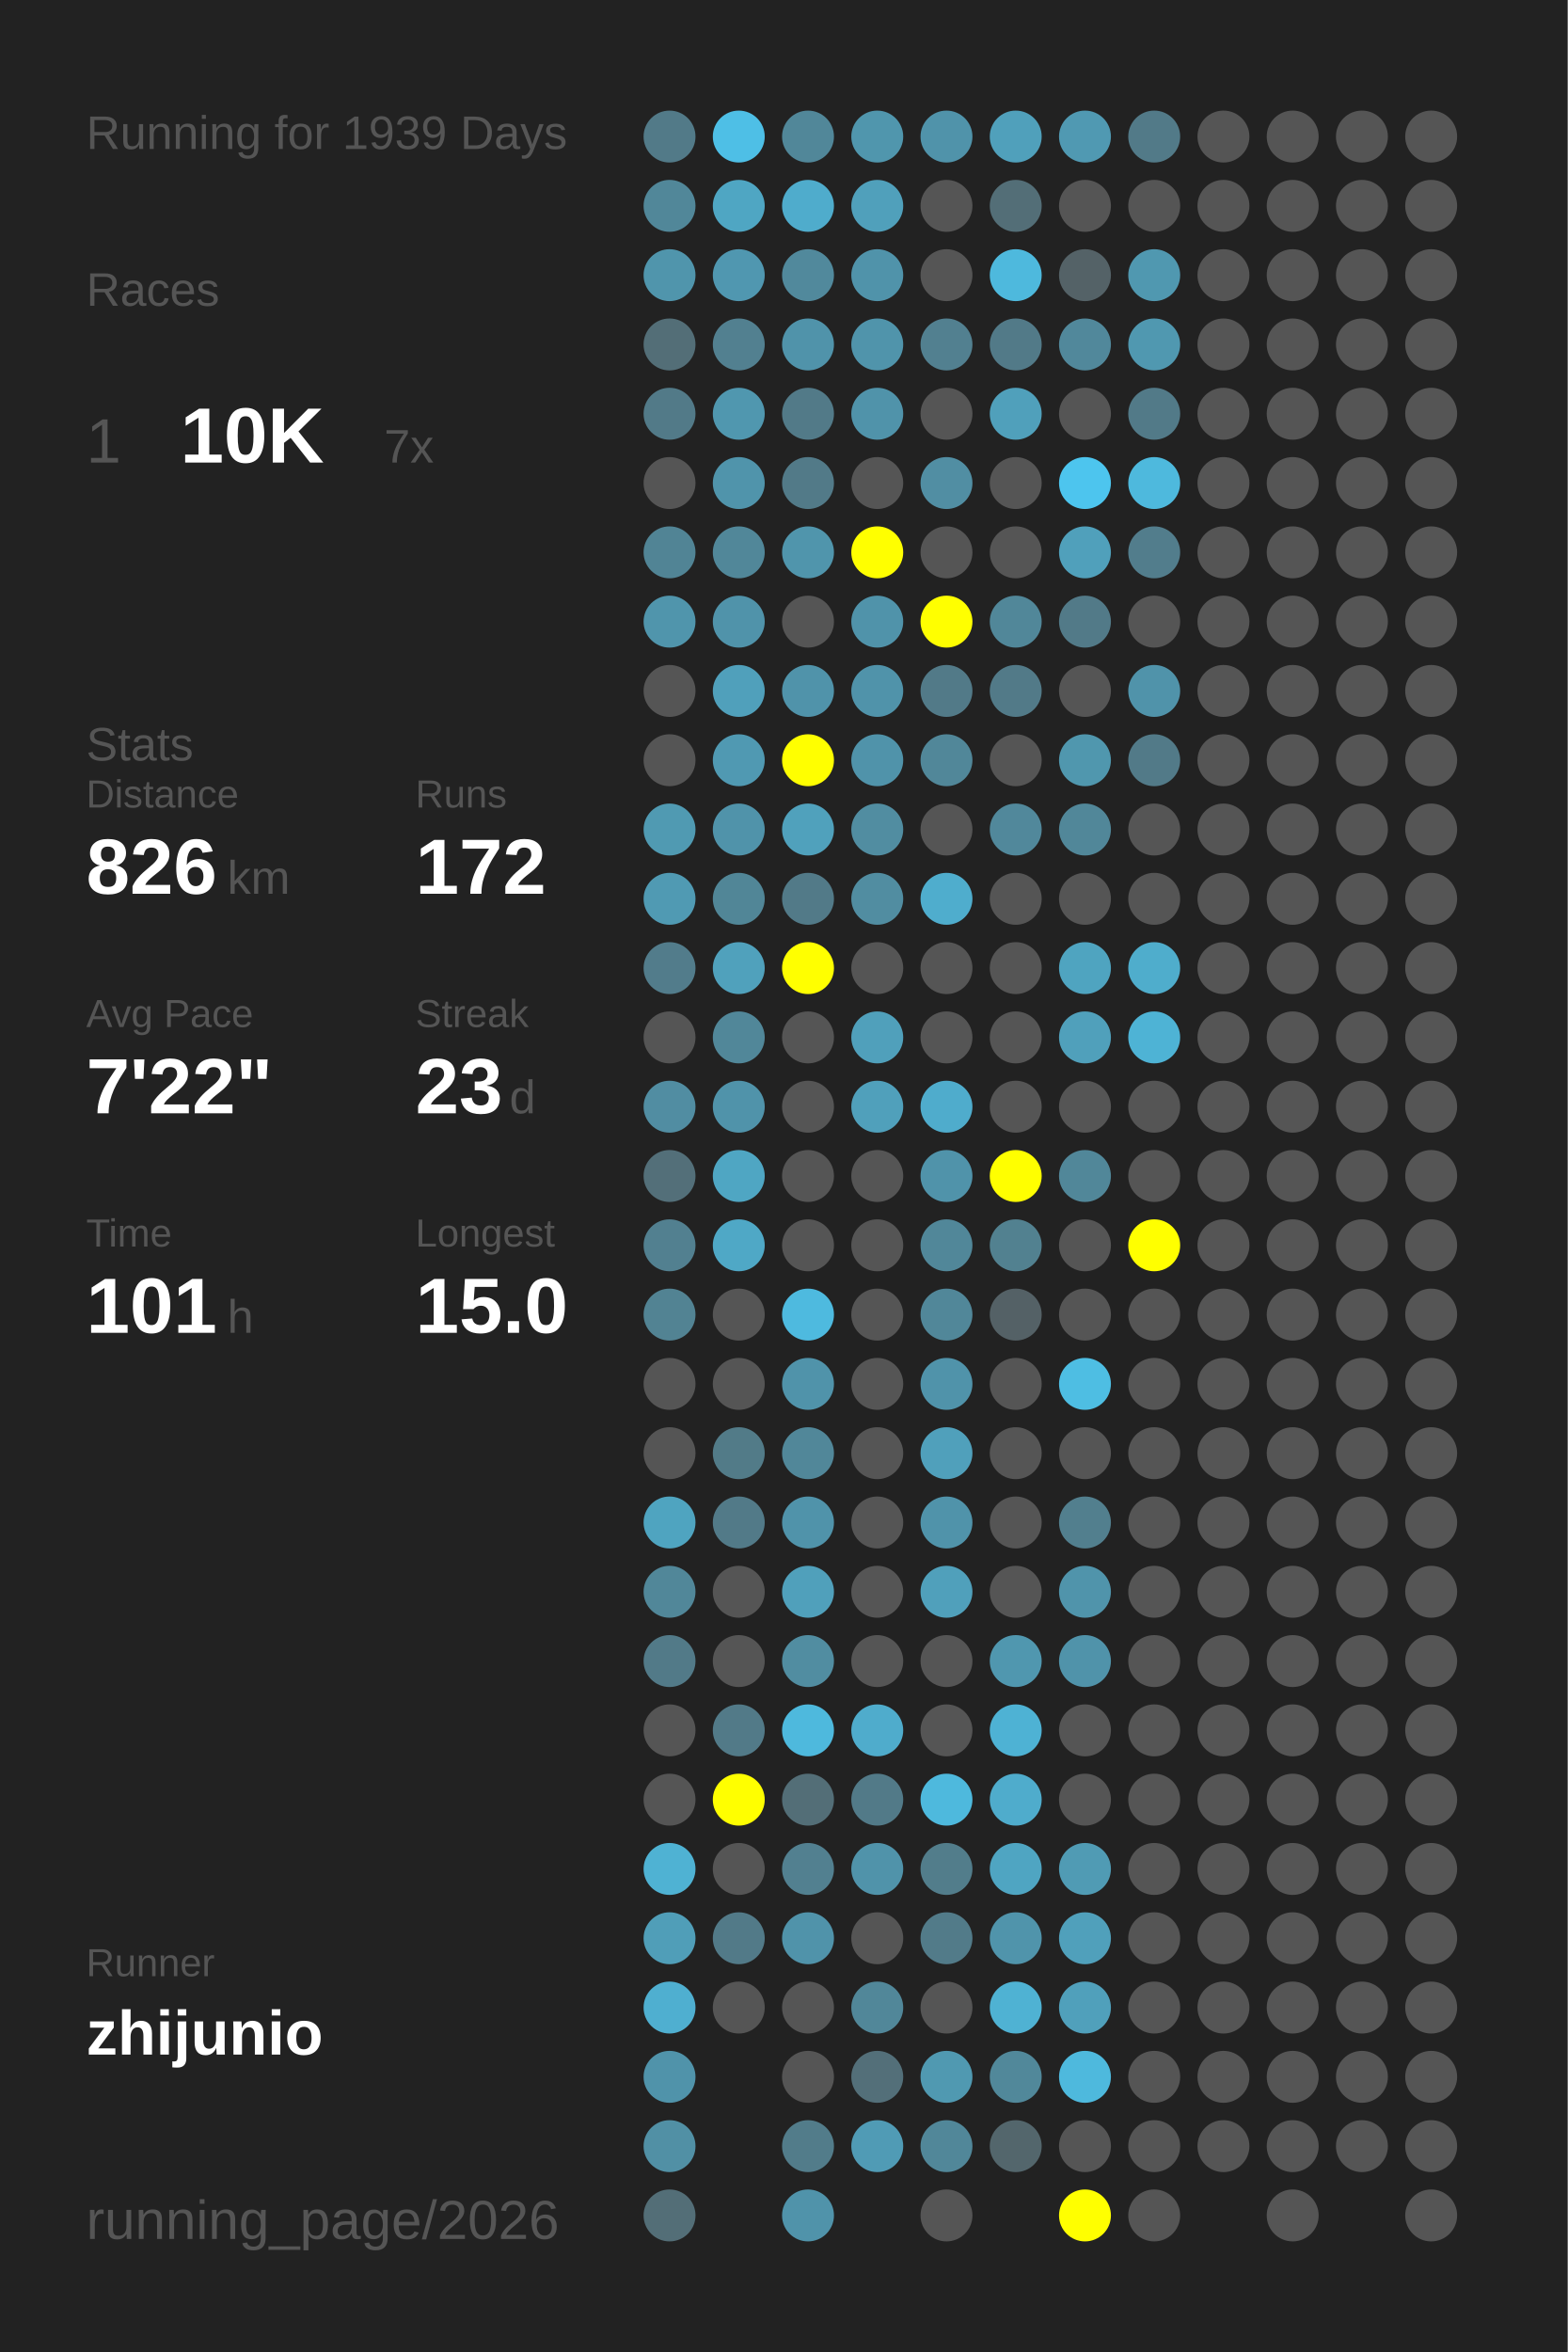
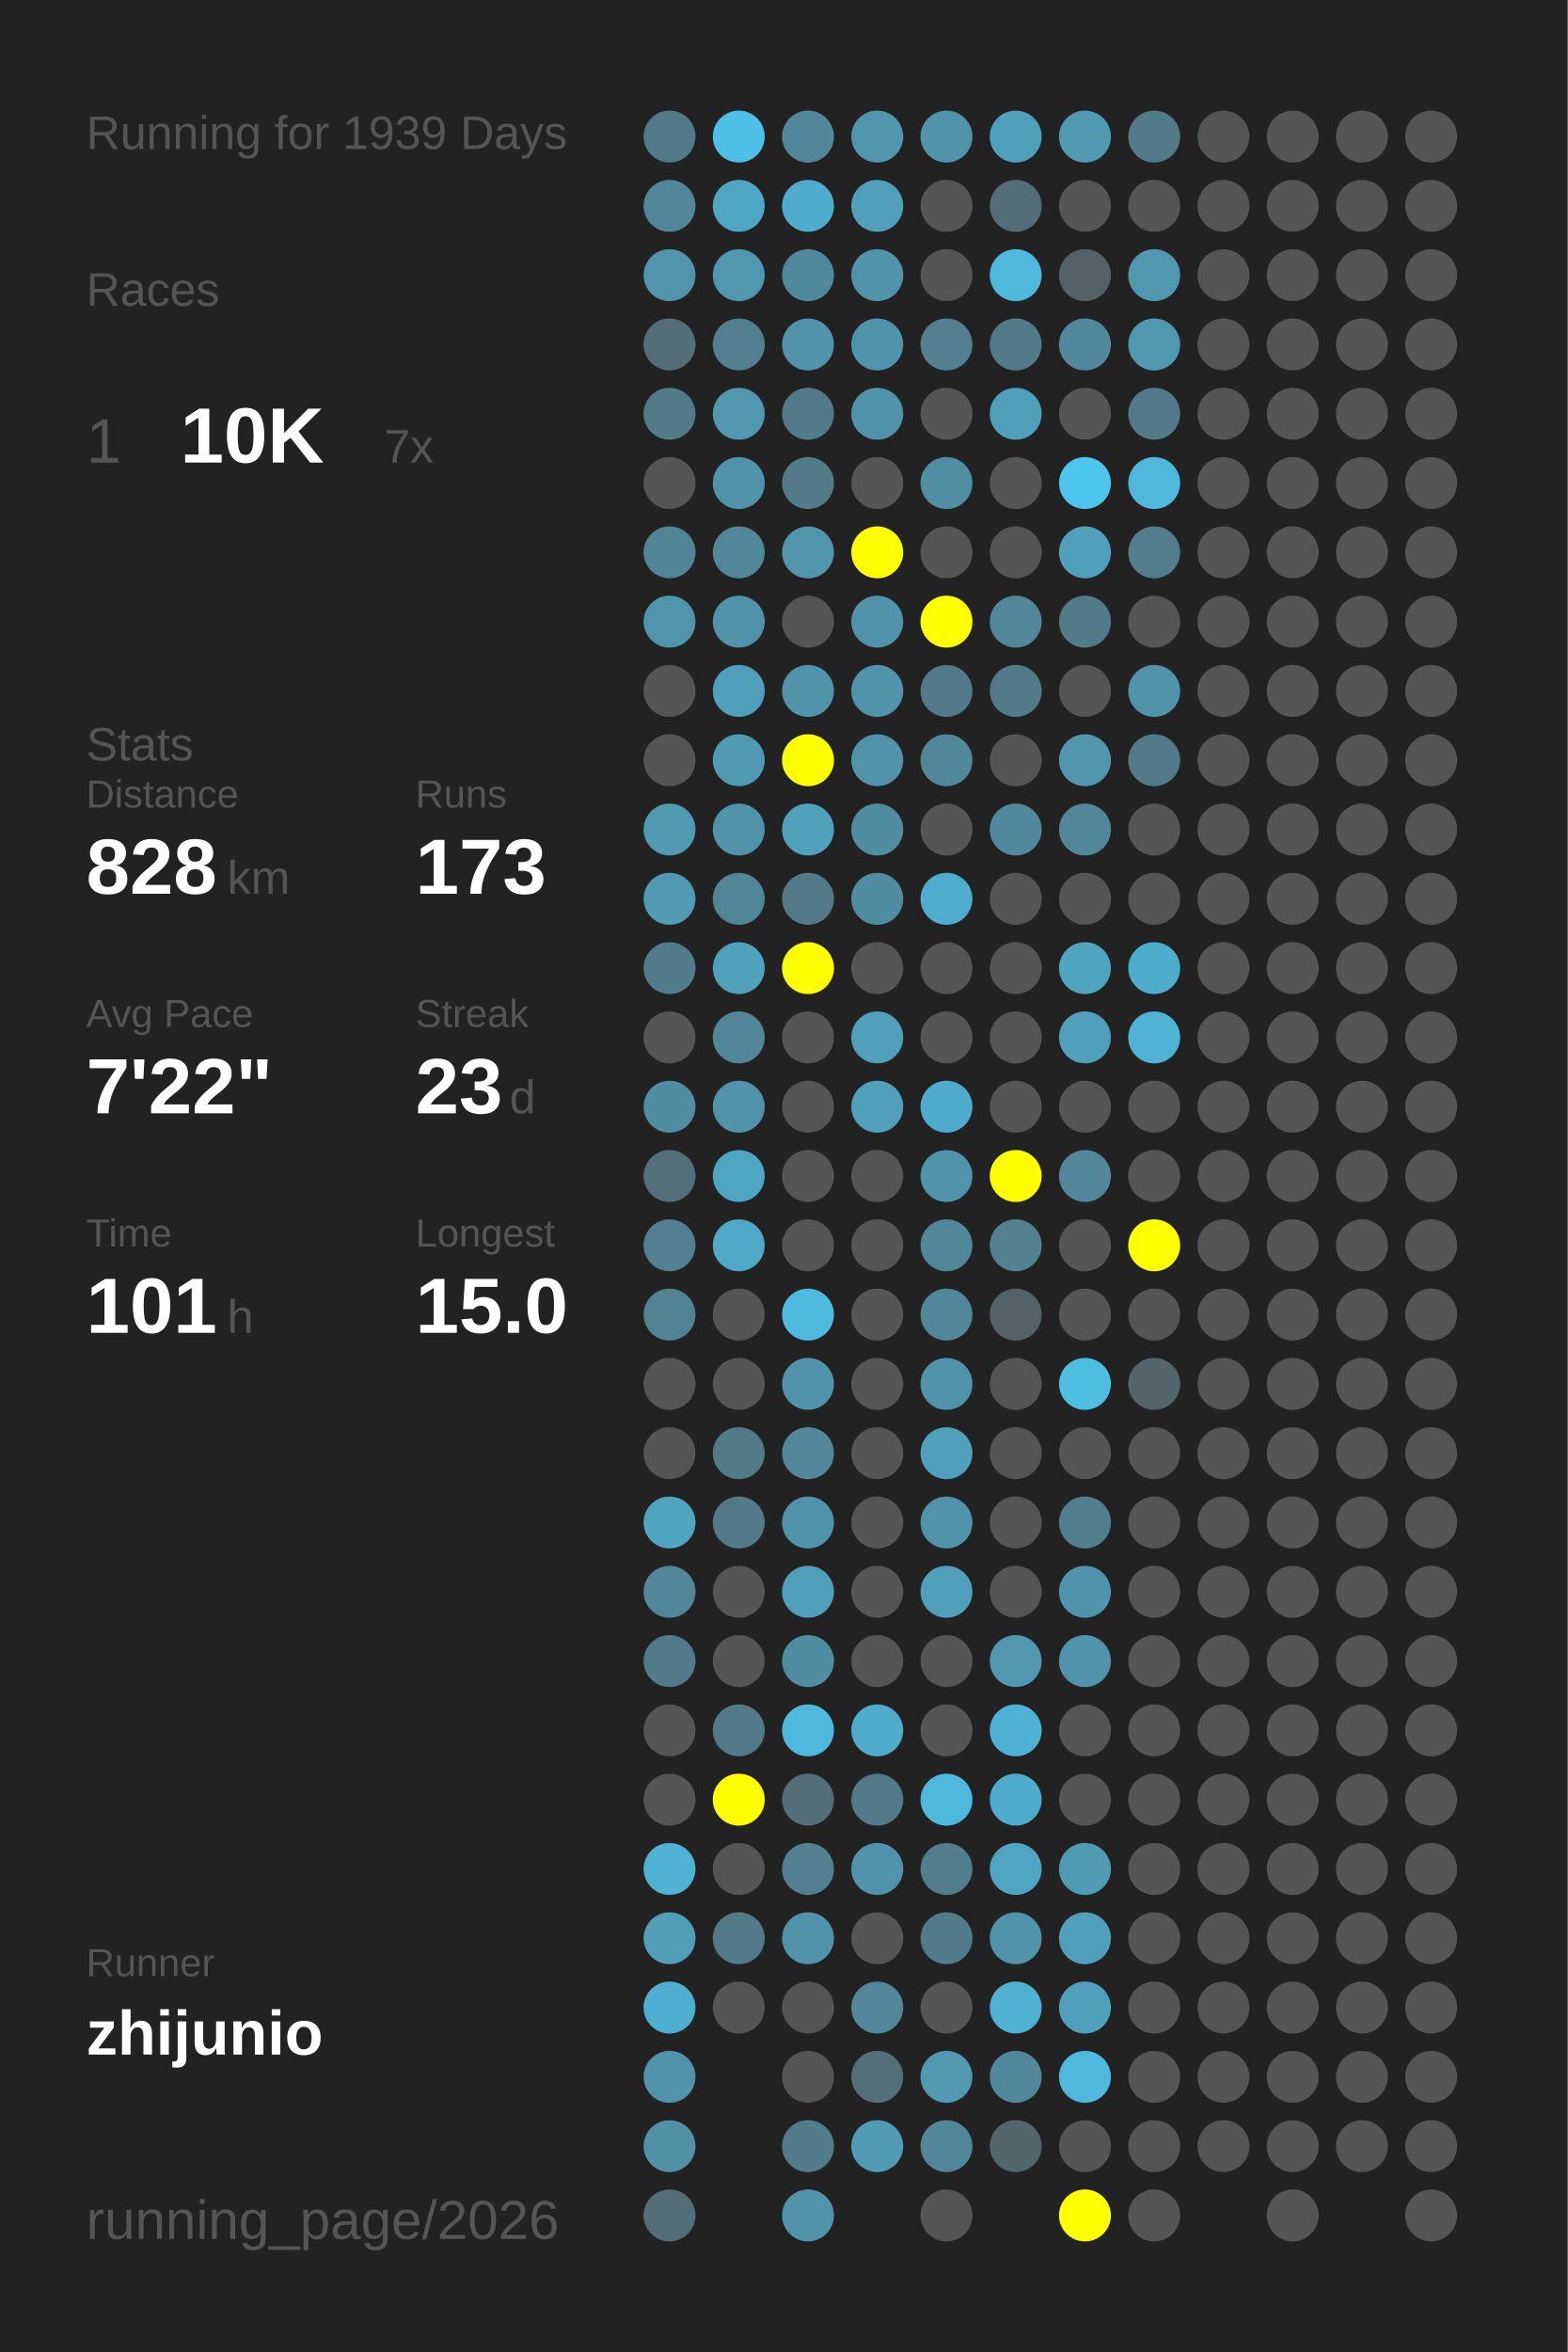
<svg xmlns="http://www.w3.org/2000/svg" baseProfile="full" height="300mm" version="1.1" viewBox="0,0,200,300" width="200mm">
  <defs />
  <rect fill="#222222" height="300" width="200" x="0" y="0" />
  <text fill="#555555" style="font-size:6px; font-family:Arial;" x="11" y="19">Running for 1939 Days</text>
  <text fill="#555555" style="font-size:6px; font-family:Arial;" x="11" y="39">Races</text>
  <text fill="#555555" style="font-size:8px; font-family:Arial;" x="11" y="59">1</text>
  <text fill="#FFFFFF" style="font-size:10px; font-family:Arial; font-weight:bold;" x="23" y="59">10K</text>
  <text fill="#555555" style="font-size:6px; font-family:Arial;" x="49" y="59">7x</text>
  <text fill="#555555" style="font-size:6px; font-family:Arial;" x="11" y="97">Stats</text>
  <text fill="#555555" style="font-size:5px; font-family:Arial;" x="11" y="103">Distance</text>
-   <text fill="#FFFFFF" style="font-size:10px; font-family:Arial; font-weight:bold;" x="11" y="114">826</text>
+   <text fill="#FFFFFF" style="font-size:10px; font-family:Arial; font-weight:bold;" x="11" y="114">828</text>
  <text fill="#555555" style="font-size:6px; font-family:Arial;" x="29" y="114">km</text>
  <text fill="#555555" style="font-size:5px; font-family:Arial;" x="53" y="103">Runs</text>
-   <text fill="#FFFFFF" style="font-size:10px; font-family:Arial; font-weight:bold;" x="53" y="114">172</text>
+   <text fill="#FFFFFF" style="font-size:10px; font-family:Arial; font-weight:bold;" x="53" y="114">173</text>
  <text fill="#555555" style="font-size:5px; font-family:Arial;" x="11" y="131">Avg Pace</text>
  <text fill="#FFFFFF" style="font-size:10px; font-family:Arial; font-weight:bold;" x="11" y="142">7'22"</text>
  <text fill="#555555" style="font-size:5px; font-family:Arial;" x="53" y="131">Streak</text>
  <text fill="#FFFFFF" style="font-size:10px; font-family:Arial; font-weight:bold;" x="53" y="142">23</text>
  <text fill="#555555" style="font-size:6px; font-family:Arial;" x="65" y="142">d</text>
  <text fill="#555555" style="font-size:5px; font-family:Arial;" x="11" y="159">Time</text>
  <text fill="#FFFFFF" style="font-size:10px; font-family:Arial; font-weight:bold;" x="11" y="170">101</text>
  <text fill="#555555" style="font-size:6px; font-family:Arial;" x="29" y="170">h</text>
  <text fill="#555555" style="font-size:5px; font-family:Arial;" x="53" y="159">Longest</text>
  <text fill="#FFFFFF" style="font-size:10px; font-family:Arial; font-weight:bold;" x="53" y="170">15.0</text>
  <text fill="#555555" style="font-size:5px; font-family:Arial;" x="11" y="252.065">Runner</text>
  <text fill="#FFFFFF" style="font-size:8px; font-family:Arial; font-weight:bold;" x="11" y="262.065">zhijunio</text>
  <text fill="#555555" style="font-size:7px; font-family:Arial;" x="11" y="285.581">running_page/2026</text>
  <circle cx="85.417" cy="17.419" fill="#527a88" r="3.312" />
  <circle cx="85.417" cy="26.258" fill="#518799" r="3.312" />
  <circle cx="85.417" cy="35.097" fill="#5095ac" r="3.312" />
  <circle cx="85.417" cy="43.935" fill="#536e77" r="3.312" />
  <circle cx="85.417" cy="52.774" fill="#527a88" r="3.312" />
  <circle cx="85.417" cy="61.613" fill="#555555" r="3.312" />
  <circle cx="85.417" cy="70.452" fill="#518495" r="3.312" />
  <circle cx="85.417" cy="79.29" fill="#5095ac" r="3.312" />
  <circle cx="85.417" cy="88.129" fill="#555555" r="3.312" />
  <circle cx="85.417" cy="96.968" fill="#555555" r="3.312" />
  <circle cx="85.417" cy="105.806" fill="#509ab2" r="3.312" />
  <circle cx="85.417" cy="114.645" fill="#509ab3" r="3.312" />
  <circle cx="85.417" cy="123.484" fill="#527c8b" r="3.312" />
  <circle cx="85.417" cy="132.323" fill="#555555" r="3.312" />
  <circle cx="85.417" cy="141.161" fill="#518da2" r="3.312" />
  <circle cx="85.417" cy="150" fill="#536f79" r="3.312" />
  <circle cx="85.417" cy="158.839" fill="#528090" r="3.312" />
  <circle cx="85.417" cy="167.677" fill="#528393" r="3.312" />
  <circle cx="85.417" cy="176.516" fill="#555555" r="3.312" />
  <circle cx="85.417" cy="185.355" fill="#555555" r="3.312" />
  <circle cx="85.417" cy="194.194" fill="#4fa4c0" r="3.312" />
  <circle cx="85.417" cy="203.032" fill="#518799" r="3.312" />
  <circle cx="85.417" cy="211.871" fill="#527a88" r="3.312" />
  <circle cx="85.417" cy="220.71" fill="#555555" r="3.312" />
  <circle cx="85.417" cy="229.548" fill="#555555" r="3.312" />
  <circle cx="85.417" cy="238.387" fill="#4fb2d3" r="3.312" />
  <circle cx="85.417" cy="247.226" fill="#509eb8" r="3.312" />
  <circle cx="85.417" cy="256.065" fill="#4fafd0" r="3.312" />
  <circle cx="85.417" cy="264.903" fill="#5093aa" r="3.312" />
  <circle cx="85.417" cy="273.742" fill="#5190a5" r="3.312" />
  <circle cx="85.417" cy="282.581" fill="#536e77" r="3.312" />
  <circle cx="94.25" cy="17.419" fill="#4ebfe6" r="3.312" />
  <circle cx="94.25" cy="26.258" fill="#4fa6c3" r="3.312" />
  <circle cx="94.25" cy="35.097" fill="#5097b0" r="3.312" />
  <circle cx="94.25" cy="43.935" fill="#528090" r="3.312" />
  <circle cx="94.25" cy="52.774" fill="#5097af" r="3.312" />
  <circle cx="94.25" cy="61.613" fill="#5094ab" r="3.312" />
  <circle cx="94.25" cy="70.452" fill="#518799" r="3.312" />
  <circle cx="94.25" cy="79.29" fill="#5093aa" r="3.312" />
  <circle cx="94.25" cy="88.129" fill="#50a0bb" r="3.312" />
  <circle cx="94.25" cy="96.968" fill="#5099b2" r="3.312" />
  <circle cx="94.25" cy="105.806" fill="#5093aa" r="3.312" />
  <circle cx="94.25" cy="114.645" fill="#518697" r="3.312" />
  <circle cx="94.25" cy="123.484" fill="#50a1bc" r="3.312" />
  <circle cx="94.25" cy="132.323" fill="#518799" r="3.312" />
  <circle cx="94.25" cy="141.161" fill="#5093aa" r="3.312" />
  <circle cx="94.25" cy="150" fill="#4fa6c3" r="3.312" />
  <circle cx="94.25" cy="158.839" fill="#4fa8c6" r="3.312" />
  <circle cx="94.25" cy="167.677" fill="#555555" r="3.312" />
  <circle cx="94.25" cy="176.516" fill="#555555" r="3.312" />
  <circle cx="94.25" cy="185.355" fill="#527b88" r="3.312" />
  <circle cx="94.25" cy="194.194" fill="#527a88" r="3.312" />
  <circle cx="94.25" cy="203.032" fill="#555555" r="3.312" />
  <circle cx="94.25" cy="211.871" fill="#555555" r="3.312" />
  <circle cx="94.25" cy="220.71" fill="#527a88" r="3.312" />
  <circle cx="94.25" cy="229.548" fill="#FFFF00" r="3.312" />
  <circle cx="94.25" cy="238.387" fill="#555555" r="3.312" />
  <circle cx="94.25" cy="247.226" fill="#527a88" r="3.312" />
  <circle cx="94.25" cy="256.065" fill="#555555" r="3.312" />
  <circle cx="103.083" cy="17.419" fill="#518799" r="3.312" />
  <circle cx="103.083" cy="26.258" fill="#4faccc" r="3.312" />
  <circle cx="103.083" cy="35.097" fill="#51899c" r="3.312" />
  <circle cx="103.083" cy="43.935" fill="#5093aa" r="3.312" />
  <circle cx="103.083" cy="52.774" fill="#527a88" r="3.312" />
  <circle cx="103.083" cy="61.613" fill="#527a88" r="3.312" />
  <circle cx="103.083" cy="70.452" fill="#5095ac" r="3.312" />
  <circle cx="103.083" cy="79.29" fill="#555555" r="3.312" />
  <circle cx="103.083" cy="88.129" fill="#5093aa" r="3.312" />
  <circle cx="103.083" cy="96.968" fill="#FFFF00" r="3.312" />
  <circle cx="103.083" cy="105.806" fill="#50a1bc" r="3.312" />
  <circle cx="103.083" cy="114.645" fill="#527a88" r="3.312" />
  <circle cx="103.083" cy="123.484" fill="#FFFF00" r="3.312" />
  <circle cx="103.083" cy="132.323" fill="#555555" r="3.312" />
  <circle cx="103.083" cy="141.161" fill="#555555" r="3.312" />
  <circle cx="103.083" cy="150" fill="#555555" r="3.312" />
  <circle cx="103.083" cy="158.839" fill="#555555" r="3.312" />
  <circle cx="103.083" cy="167.677" fill="#4ebadf" r="3.312" />
  <circle cx="103.083" cy="176.516" fill="#5093aa" r="3.312" />
  <circle cx="103.083" cy="185.355" fill="#518799" r="3.312" />
  <circle cx="103.083" cy="194.194" fill="#5093aa" r="3.312" />
  <circle cx="103.083" cy="203.032" fill="#50a0bb" r="3.312" />
  <circle cx="103.083" cy="211.871" fill="#518da1" r="3.312" />
  <circle cx="103.083" cy="220.71" fill="#4eb9dd" r="3.312" />
  <circle cx="103.083" cy="229.548" fill="#536e77" r="3.312" />
  <circle cx="103.083" cy="238.387" fill="#528090" r="3.312" />
  <circle cx="103.083" cy="247.226" fill="#5093aa" r="3.312" />
  <circle cx="103.083" cy="256.065" fill="#555555" r="3.312" />
  <circle cx="103.083" cy="264.903" fill="#555555" r="3.312" />
  <circle cx="103.083" cy="273.742" fill="#527c8a" r="3.312" />
  <circle cx="103.083" cy="282.581" fill="#5093aa" r="3.312" />
  <circle cx="111.917" cy="17.419" fill="#5096ad" r="3.312" />
  <circle cx="111.917" cy="26.258" fill="#50a0bb" r="3.312" />
  <circle cx="111.917" cy="35.097" fill="#5093aa" r="3.312" />
  <circle cx="111.917" cy="43.935" fill="#5094ab" r="3.312" />
  <circle cx="111.917" cy="52.774" fill="#5093aa" r="3.312" />
  <circle cx="111.917" cy="61.613" fill="#555555" r="3.312" />
  <circle cx="111.917" cy="70.452" fill="#FFFF00" r="3.312" />
  <circle cx="111.917" cy="79.29" fill="#5093aa" r="3.312" />
  <circle cx="111.917" cy="88.129" fill="#5093aa" r="3.312" />
  <circle cx="111.917" cy="96.968" fill="#5093aa" r="3.312" />
  <circle cx="111.917" cy="105.806" fill="#518da1" r="3.312" />
  <circle cx="111.917" cy="114.645" fill="#518da1" r="3.312" />
  <circle cx="111.917" cy="123.484" fill="#555555" r="3.312" />
  <circle cx="111.917" cy="132.323" fill="#50a0bb" r="3.312" />
  <circle cx="111.917" cy="141.161" fill="#50a0bb" r="3.312" />
  <circle cx="111.917" cy="150" fill="#555555" r="3.312" />
  <circle cx="111.917" cy="158.839" fill="#555555" r="3.312" />
  <circle cx="111.917" cy="167.677" fill="#555555" r="3.312" />
  <circle cx="111.917" cy="176.516" fill="#555555" r="3.312" />
  <circle cx="111.917" cy="185.355" fill="#555555" r="3.312" />
  <circle cx="111.917" cy="194.194" fill="#555555" r="3.312" />
  <circle cx="111.917" cy="203.032" fill="#555555" r="3.312" />
  <circle cx="111.917" cy="211.871" fill="#555555" r="3.312" />
  <circle cx="111.917" cy="220.71" fill="#4faccc" r="3.312" />
  <circle cx="111.917" cy="229.548" fill="#527a88" r="3.312" />
  <circle cx="111.917" cy="238.387" fill="#5093aa" r="3.312" />
  <circle cx="111.917" cy="247.226" fill="#555555" r="3.312" />
  <circle cx="111.917" cy="256.065" fill="#518799" r="3.312" />
  <circle cx="111.917" cy="264.903" fill="#536f79" r="3.312" />
  <circle cx="111.917" cy="273.742" fill="#509bb5" r="3.312" />
  <circle cx="120.75" cy="17.419" fill="#5093aa" r="3.312" />
  <circle cx="120.75" cy="26.258" fill="#555555" r="3.312" />
  <circle cx="120.75" cy="35.097" fill="#555555" r="3.312" />
  <circle cx="120.75" cy="43.935" fill="#528090" r="3.312" />
  <circle cx="120.75" cy="52.774" fill="#555555" r="3.312" />
  <circle cx="120.75" cy="61.613" fill="#518ea3" r="3.312" />
  <circle cx="120.75" cy="70.452" fill="#555555" r="3.312" />
  <circle cx="120.75" cy="79.29" fill="#FFFF00" r="3.312" />
  <circle cx="120.75" cy="88.129" fill="#527a88" r="3.312" />
  <circle cx="120.75" cy="96.968" fill="#518799" r="3.312" />
  <circle cx="120.75" cy="105.806" fill="#555555" r="3.312" />
  <circle cx="120.75" cy="114.645" fill="#4fadcd" r="3.312" />
  <circle cx="120.75" cy="123.484" fill="#555555" r="3.312" />
  <circle cx="120.75" cy="132.323" fill="#555555" r="3.312" />
  <circle cx="120.75" cy="141.161" fill="#4faccc" r="3.312" />
  <circle cx="120.75" cy="150" fill="#5093aa" r="3.312" />
  <circle cx="120.75" cy="158.839" fill="#518799" r="3.312" />
  <circle cx="120.75" cy="167.677" fill="#518799" r="3.312" />
  <circle cx="120.75" cy="176.516" fill="#5093aa" r="3.312" />
  <circle cx="120.75" cy="185.355" fill="#50a0bb" r="3.312" />
  <circle cx="120.75" cy="194.194" fill="#5093aa" r="3.312" />
  <circle cx="120.75" cy="203.032" fill="#50a0bb" r="3.312" />
  <circle cx="120.75" cy="211.871" fill="#555555" r="3.312" />
  <circle cx="120.75" cy="220.71" fill="#555555" r="3.312" />
  <circle cx="120.75" cy="229.548" fill="#4eb9dd" r="3.312" />
  <circle cx="120.75" cy="238.387" fill="#527d8b" r="3.312" />
  <circle cx="120.75" cy="247.226" fill="#527b89" r="3.312" />
  <circle cx="120.75" cy="256.065" fill="#555555" r="3.312" />
  <circle cx="120.75" cy="264.903" fill="#5099b1" r="3.312" />
  <circle cx="120.75" cy="273.742" fill="#518799" r="3.312" />
  <circle cx="120.75" cy="282.581" fill="#555555" r="3.312" />
  <circle cx="129.583" cy="17.419" fill="#50a0bb" r="3.312" />
  <circle cx="129.583" cy="26.258" fill="#536e77" r="3.312" />
  <circle cx="129.583" cy="35.097" fill="#4eb9dd" r="3.312" />
  <circle cx="129.583" cy="43.935" fill="#527a88" r="3.312" />
  <circle cx="129.583" cy="52.774" fill="#50a0bb" r="3.312" />
  <circle cx="129.583" cy="61.613" fill="#555555" r="3.312" />
  <circle cx="129.583" cy="70.452" fill="#555555" r="3.312" />
  <circle cx="129.583" cy="79.29" fill="#518799" r="3.312" />
  <circle cx="129.583" cy="88.129" fill="#527a88" r="3.312" />
  <circle cx="129.583" cy="96.968" fill="#555555" r="3.312" />
  <circle cx="129.583" cy="105.806" fill="#51889b" r="3.312" />
  <circle cx="129.583" cy="114.645" fill="#555555" r="3.312" />
  <circle cx="129.583" cy="123.484" fill="#555555" r="3.312" />
  <circle cx="129.583" cy="132.323" fill="#555555" r="3.312" />
  <circle cx="129.583" cy="141.161" fill="#555555" r="3.312" />
  <circle cx="129.583" cy="150" fill="#FFFF00" r="3.312" />
  <circle cx="129.583" cy="158.839" fill="#528190" r="3.312" />
  <circle cx="129.583" cy="167.677" fill="#546166" r="3.312" />
  <circle cx="129.583" cy="176.516" fill="#555555" r="3.312" />
  <circle cx="129.583" cy="185.355" fill="#555555" r="3.312" />
  <circle cx="129.583" cy="194.194" fill="#555555" r="3.312" />
  <circle cx="129.583" cy="203.032" fill="#555555" r="3.312" />
  <circle cx="129.583" cy="211.871" fill="#5097af" r="3.312" />
  <circle cx="129.583" cy="220.71" fill="#4eb2d4" r="3.312" />
  <circle cx="129.583" cy="229.548" fill="#4faccc" r="3.312" />
  <circle cx="129.583" cy="238.387" fill="#4fa5c2" r="3.312" />
  <circle cx="129.583" cy="247.226" fill="#5094ab" r="3.312" />
  <circle cx="129.583" cy="256.065" fill="#4fb2d3" r="3.312" />
  <circle cx="129.583" cy="264.903" fill="#51889a" r="3.312" />
  <circle cx="129.583" cy="273.742" fill="#53666c" r="3.312" />
  <circle cx="138.417" cy="17.419" fill="#5099b2" r="3.312" />
  <circle cx="138.417" cy="26.258" fill="#555555" r="3.312" />
  <circle cx="138.417" cy="35.097" fill="#546267" r="3.312" />
  <circle cx="138.417" cy="43.935" fill="#51889b" r="3.312" />
  <circle cx="138.417" cy="52.774" fill="#555555" r="3.312" />
  <circle cx="138.417" cy="61.613" fill="#4dc5ee" r="3.312" />
  <circle cx="138.417" cy="70.452" fill="#50a0bb" r="3.312" />
  <circle cx="138.417" cy="79.29" fill="#527a88" r="3.312" />
  <circle cx="138.417" cy="88.129" fill="#555555" r="3.312" />
  <circle cx="138.417" cy="96.968" fill="#5097ae" r="3.312" />
  <circle cx="138.417" cy="105.806" fill="#518799" r="3.312" />
  <circle cx="138.417" cy="114.645" fill="#555555" r="3.312" />
  <circle cx="138.417" cy="123.484" fill="#4fa4c0" r="3.312" />
  <circle cx="138.417" cy="132.323" fill="#50a0bb" r="3.312" />
  <circle cx="138.417" cy="141.161" fill="#555555" r="3.312" />
  <circle cx="138.417" cy="150" fill="#518799" r="3.312" />
  <circle cx="138.417" cy="158.839" fill="#555555" r="3.312" />
  <circle cx="138.417" cy="167.677" fill="#555555" r="3.312" />
  <circle cx="138.417" cy="176.516" fill="#4ebee3" r="3.312" />
  <circle cx="138.417" cy="185.355" fill="#555555" r="3.312" />
  <circle cx="138.417" cy="194.194" fill="#527f8e" r="3.312" />
  <circle cx="138.417" cy="203.032" fill="#5094ab" r="3.312" />
  <circle cx="138.417" cy="211.871" fill="#5093aa" r="3.312" />
  <circle cx="138.417" cy="220.71" fill="#555555" r="3.312" />
  <circle cx="138.417" cy="229.548" fill="#555555" r="3.312" />
  <circle cx="138.417" cy="238.387" fill="#509bb4" r="3.312" />
  <circle cx="138.417" cy="247.226" fill="#50a0bb" r="3.312" />
  <circle cx="138.417" cy="256.065" fill="#50a0bb" r="3.312" />
  <circle cx="138.417" cy="264.903" fill="#4eb9dd" r="3.312" />
  <circle cx="138.417" cy="273.742" fill="#555555" r="3.312" />
  <circle cx="138.417" cy="282.581" fill="#FFFF00" r="3.312" />
  <circle cx="147.25" cy="17.419" fill="#527a88" r="3.312" />
  <circle cx="147.25" cy="26.258" fill="#555555" r="3.312" />
  <circle cx="147.25" cy="35.097" fill="#5098b0" r="3.312" />
  <circle cx="147.25" cy="43.935" fill="#5098b0" r="3.312" />
  <circle cx="147.25" cy="52.774" fill="#527a88" r="3.312" />
  <circle cx="147.25" cy="61.613" fill="#4eb9dd" r="3.312" />
  <circle cx="147.25" cy="70.452" fill="#527d8c" r="3.312" />
  <circle cx="147.25" cy="79.29" fill="#555555" r="3.312" />
  <circle cx="147.25" cy="88.129" fill="#5093aa" r="3.312" />
  <circle cx="147.25" cy="96.968" fill="#527a88" r="3.312" />
  <circle cx="147.25" cy="105.806" fill="#555555" r="3.312" />
  <circle cx="147.25" cy="114.645" fill="#555555" r="3.312" />
  <circle cx="147.25" cy="123.484" fill="#4fadcc" r="3.312" />
  <circle cx="147.25" cy="132.323" fill="#4eb3d5" r="3.312" />
  <circle cx="147.25" cy="141.161" fill="#555555" r="3.312" />
  <circle cx="147.25" cy="150" fill="#555555" r="3.312" />
  <circle cx="147.25" cy="158.839" fill="#FFFF00" r="3.312" />
  <circle cx="147.25" cy="167.677" fill="#555555" r="3.312" />
-   <circle cx="147.25" cy="176.516" fill="#555555" r="3.312" />
+   <circle cx="147.25" cy="176.516" fill="#53646a" r="3.312" />
  <circle cx="147.25" cy="185.355" fill="#555555" r="3.312" />
  <circle cx="147.25" cy="194.194" fill="#555555" r="3.312" />
  <circle cx="147.25" cy="203.032" fill="#555555" r="3.312" />
  <circle cx="147.25" cy="211.871" fill="#555555" r="3.312" />
  <circle cx="147.25" cy="220.71" fill="#555555" r="3.312" />
  <circle cx="147.25" cy="229.548" fill="#555555" r="3.312" />
  <circle cx="147.25" cy="238.387" fill="#555555" r="3.312" />
  <circle cx="147.25" cy="247.226" fill="#555555" r="3.312" />
  <circle cx="147.25" cy="256.065" fill="#555555" r="3.312" />
  <circle cx="147.25" cy="264.903" fill="#555555" r="3.312" />
  <circle cx="147.25" cy="273.742" fill="#555555" r="3.312" />
  <circle cx="147.25" cy="282.581" fill="#555555" r="3.312" />
  <circle cx="156.083" cy="17.419" fill="#555555" r="3.312" />
  <circle cx="156.083" cy="26.258" fill="#555555" r="3.312" />
  <circle cx="156.083" cy="35.097" fill="#555555" r="3.312" />
  <circle cx="156.083" cy="43.935" fill="#555555" r="3.312" />
  <circle cx="156.083" cy="52.774" fill="#555555" r="3.312" />
  <circle cx="156.083" cy="61.613" fill="#555555" r="3.312" />
  <circle cx="156.083" cy="70.452" fill="#555555" r="3.312" />
  <circle cx="156.083" cy="79.29" fill="#555555" r="3.312" />
  <circle cx="156.083" cy="88.129" fill="#555555" r="3.312" />
  <circle cx="156.083" cy="96.968" fill="#555555" r="3.312" />
  <circle cx="156.083" cy="105.806" fill="#555555" r="3.312" />
  <circle cx="156.083" cy="114.645" fill="#555555" r="3.312" />
  <circle cx="156.083" cy="123.484" fill="#555555" r="3.312" />
  <circle cx="156.083" cy="132.323" fill="#555555" r="3.312" />
  <circle cx="156.083" cy="141.161" fill="#555555" r="3.312" />
  <circle cx="156.083" cy="150" fill="#555555" r="3.312" />
  <circle cx="156.083" cy="158.839" fill="#555555" r="3.312" />
  <circle cx="156.083" cy="167.677" fill="#555555" r="3.312" />
  <circle cx="156.083" cy="176.516" fill="#555555" r="3.312" />
  <circle cx="156.083" cy="185.355" fill="#555555" r="3.312" />
  <circle cx="156.083" cy="194.194" fill="#555555" r="3.312" />
  <circle cx="156.083" cy="203.032" fill="#555555" r="3.312" />
  <circle cx="156.083" cy="211.871" fill="#555555" r="3.312" />
  <circle cx="156.083" cy="220.71" fill="#555555" r="3.312" />
  <circle cx="156.083" cy="229.548" fill="#555555" r="3.312" />
  <circle cx="156.083" cy="238.387" fill="#555555" r="3.312" />
  <circle cx="156.083" cy="247.226" fill="#555555" r="3.312" />
  <circle cx="156.083" cy="256.065" fill="#555555" r="3.312" />
  <circle cx="156.083" cy="264.903" fill="#555555" r="3.312" />
  <circle cx="156.083" cy="273.742" fill="#555555" r="3.312" />
  <circle cx="164.917" cy="17.419" fill="#555555" r="3.312" />
  <circle cx="164.917" cy="26.258" fill="#555555" r="3.312" />
  <circle cx="164.917" cy="35.097" fill="#555555" r="3.312" />
  <circle cx="164.917" cy="43.935" fill="#555555" r="3.312" />
  <circle cx="164.917" cy="52.774" fill="#555555" r="3.312" />
  <circle cx="164.917" cy="61.613" fill="#555555" r="3.312" />
  <circle cx="164.917" cy="70.452" fill="#555555" r="3.312" />
  <circle cx="164.917" cy="79.29" fill="#555555" r="3.312" />
  <circle cx="164.917" cy="88.129" fill="#555555" r="3.312" />
  <circle cx="164.917" cy="96.968" fill="#555555" r="3.312" />
  <circle cx="164.917" cy="105.806" fill="#555555" r="3.312" />
  <circle cx="164.917" cy="114.645" fill="#555555" r="3.312" />
  <circle cx="164.917" cy="123.484" fill="#555555" r="3.312" />
  <circle cx="164.917" cy="132.323" fill="#555555" r="3.312" />
  <circle cx="164.917" cy="141.161" fill="#555555" r="3.312" />
  <circle cx="164.917" cy="150" fill="#555555" r="3.312" />
  <circle cx="164.917" cy="158.839" fill="#555555" r="3.312" />
  <circle cx="164.917" cy="167.677" fill="#555555" r="3.312" />
  <circle cx="164.917" cy="176.516" fill="#555555" r="3.312" />
  <circle cx="164.917" cy="185.355" fill="#555555" r="3.312" />
  <circle cx="164.917" cy="194.194" fill="#555555" r="3.312" />
  <circle cx="164.917" cy="203.032" fill="#555555" r="3.312" />
  <circle cx="164.917" cy="211.871" fill="#555555" r="3.312" />
  <circle cx="164.917" cy="220.71" fill="#555555" r="3.312" />
  <circle cx="164.917" cy="229.548" fill="#555555" r="3.312" />
  <circle cx="164.917" cy="238.387" fill="#555555" r="3.312" />
  <circle cx="164.917" cy="247.226" fill="#555555" r="3.312" />
  <circle cx="164.917" cy="256.065" fill="#555555" r="3.312" />
  <circle cx="164.917" cy="264.903" fill="#555555" r="3.312" />
  <circle cx="164.917" cy="273.742" fill="#555555" r="3.312" />
  <circle cx="164.917" cy="282.581" fill="#555555" r="3.312" />
  <circle cx="173.75" cy="17.419" fill="#555555" r="3.312" />
  <circle cx="173.75" cy="26.258" fill="#555555" r="3.312" />
  <circle cx="173.75" cy="35.097" fill="#555555" r="3.312" />
  <circle cx="173.75" cy="43.935" fill="#555555" r="3.312" />
  <circle cx="173.75" cy="52.774" fill="#555555" r="3.312" />
  <circle cx="173.75" cy="61.613" fill="#555555" r="3.312" />
  <circle cx="173.75" cy="70.452" fill="#555555" r="3.312" />
  <circle cx="173.75" cy="79.29" fill="#555555" r="3.312" />
  <circle cx="173.75" cy="88.129" fill="#555555" r="3.312" />
  <circle cx="173.75" cy="96.968" fill="#555555" r="3.312" />
  <circle cx="173.75" cy="105.806" fill="#555555" r="3.312" />
  <circle cx="173.75" cy="114.645" fill="#555555" r="3.312" />
  <circle cx="173.75" cy="123.484" fill="#555555" r="3.312" />
  <circle cx="173.75" cy="132.323" fill="#555555" r="3.312" />
  <circle cx="173.75" cy="141.161" fill="#555555" r="3.312" />
  <circle cx="173.75" cy="150" fill="#555555" r="3.312" />
  <circle cx="173.75" cy="158.839" fill="#555555" r="3.312" />
  <circle cx="173.75" cy="167.677" fill="#555555" r="3.312" />
  <circle cx="173.75" cy="176.516" fill="#555555" r="3.312" />
  <circle cx="173.75" cy="185.355" fill="#555555" r="3.312" />
  <circle cx="173.75" cy="194.194" fill="#555555" r="3.312" />
  <circle cx="173.75" cy="203.032" fill="#555555" r="3.312" />
  <circle cx="173.75" cy="211.871" fill="#555555" r="3.312" />
  <circle cx="173.75" cy="220.71" fill="#555555" r="3.312" />
  <circle cx="173.75" cy="229.548" fill="#555555" r="3.312" />
  <circle cx="173.75" cy="238.387" fill="#555555" r="3.312" />
  <circle cx="173.75" cy="247.226" fill="#555555" r="3.312" />
  <circle cx="173.75" cy="256.065" fill="#555555" r="3.312" />
  <circle cx="173.75" cy="264.903" fill="#555555" r="3.312" />
  <circle cx="173.75" cy="273.742" fill="#555555" r="3.312" />
  <circle cx="182.583" cy="17.419" fill="#555555" r="3.312" />
  <circle cx="182.583" cy="26.258" fill="#555555" r="3.312" />
  <circle cx="182.583" cy="35.097" fill="#555555" r="3.312" />
  <circle cx="182.583" cy="43.935" fill="#555555" r="3.312" />
  <circle cx="182.583" cy="52.774" fill="#555555" r="3.312" />
  <circle cx="182.583" cy="61.613" fill="#555555" r="3.312" />
  <circle cx="182.583" cy="70.452" fill="#555555" r="3.312" />
  <circle cx="182.583" cy="79.29" fill="#555555" r="3.312" />
  <circle cx="182.583" cy="88.129" fill="#555555" r="3.312" />
  <circle cx="182.583" cy="96.968" fill="#555555" r="3.312" />
  <circle cx="182.583" cy="105.806" fill="#555555" r="3.312" />
  <circle cx="182.583" cy="114.645" fill="#555555" r="3.312" />
  <circle cx="182.583" cy="123.484" fill="#555555" r="3.312" />
  <circle cx="182.583" cy="132.323" fill="#555555" r="3.312" />
  <circle cx="182.583" cy="141.161" fill="#555555" r="3.312" />
  <circle cx="182.583" cy="150" fill="#555555" r="3.312" />
  <circle cx="182.583" cy="158.839" fill="#555555" r="3.312" />
  <circle cx="182.583" cy="167.677" fill="#555555" r="3.312" />
  <circle cx="182.583" cy="176.516" fill="#555555" r="3.312" />
  <circle cx="182.583" cy="185.355" fill="#555555" r="3.312" />
  <circle cx="182.583" cy="194.194" fill="#555555" r="3.312" />
  <circle cx="182.583" cy="203.032" fill="#555555" r="3.312" />
  <circle cx="182.583" cy="211.871" fill="#555555" r="3.312" />
  <circle cx="182.583" cy="220.71" fill="#555555" r="3.312" />
  <circle cx="182.583" cy="229.548" fill="#555555" r="3.312" />
  <circle cx="182.583" cy="238.387" fill="#555555" r="3.312" />
  <circle cx="182.583" cy="247.226" fill="#555555" r="3.312" />
  <circle cx="182.583" cy="256.065" fill="#555555" r="3.312" />
  <circle cx="182.583" cy="264.903" fill="#555555" r="3.312" />
  <circle cx="182.583" cy="273.742" fill="#555555" r="3.312" />
  <circle cx="182.583" cy="282.581" fill="#555555" r="3.312" />
</svg>
